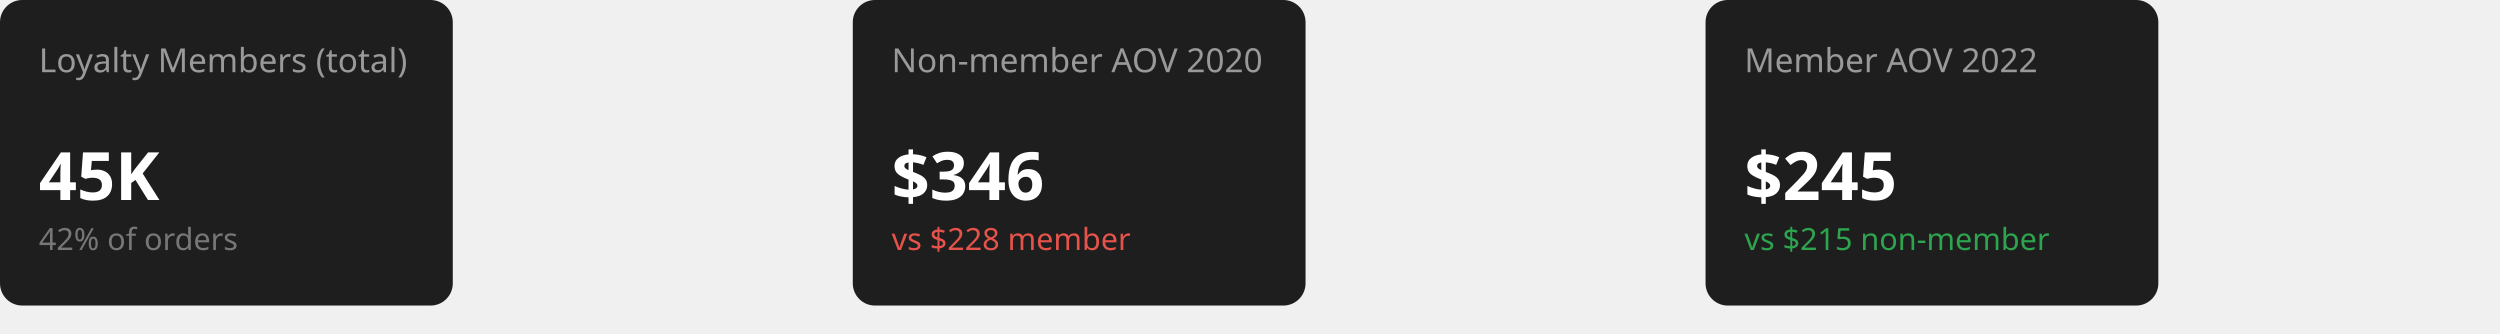
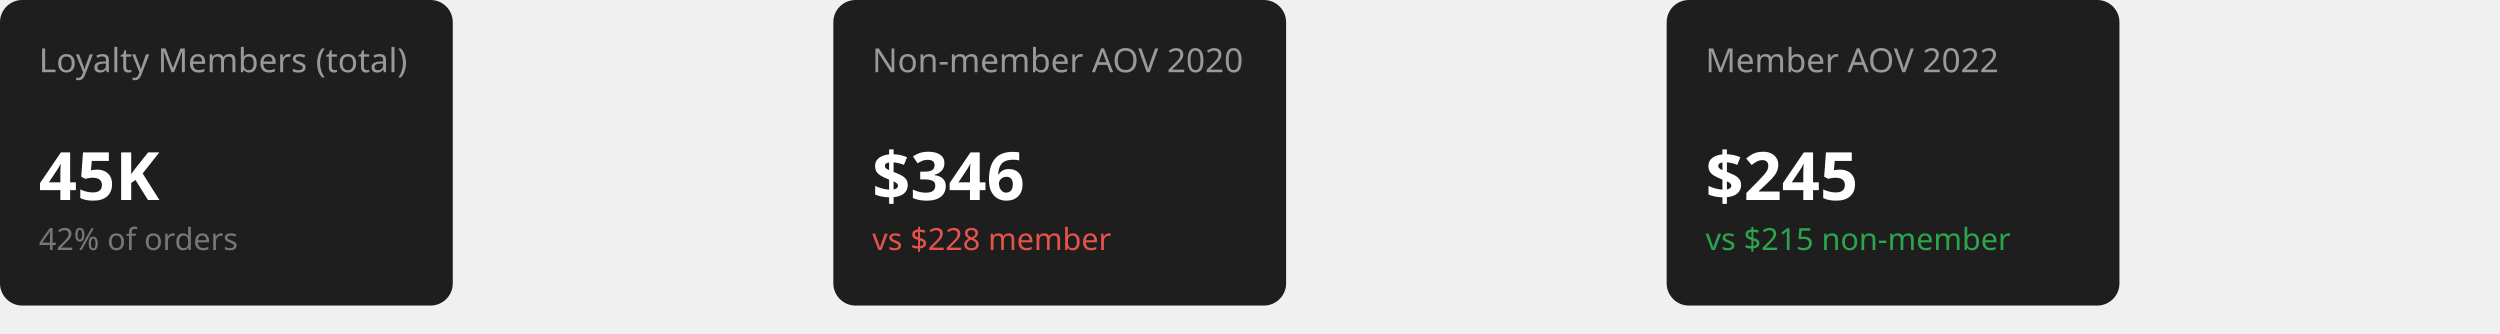
<svg xmlns="http://www.w3.org/2000/svg" width="100%" viewBox="0 0 900 120" role="img">
  <rect x="0" y="0" width="163" height="110" rx="8" fill="#1e1e1e" />
  <text x="14" y="26" font-family="sans-serif" font-size="12" fill="#999">Loyalty Members (total)</text>
  <text x="14" y="72" font-family="sans-serif" font-size="24" font-weight="600" fill="#ffffff">45K</text>
  <text x="14" y="90" font-family="sans-serif" font-size="11" fill="#777">42% of orders</text>
-   <rect x="307" y="0" width="163" height="110" rx="8" fill="#1e1e1e" />
-   <text x="321" y="26" font-family="sans-serif" font-size="12" fill="#999">Non-member AOV 2020</text>
-   <text x="321" y="72" font-family="sans-serif" font-size="24" font-weight="600" fill="#ffffff">$346</text>
-   <text x="321" y="90" font-family="sans-serif" font-size="11" fill="#E5534B">vs $228 member</text>
-   <rect x="614" y="0" width="163" height="110" rx="8" fill="#1e1e1e" />
-   <text x="628" y="26" font-family="sans-serif" font-size="12" fill="#999">Member AOV 2022</text>
-   <text x="628" y="72" font-family="sans-serif" font-size="24" font-weight="600" fill="#ffffff">$245</text>
-   <text x="628" y="90" font-family="sans-serif" font-size="11" fill="#2DA44E">vs $215 non-member</text>
+   <rect x="300" y="0" width="163" height="110" rx="8" fill="#1e1e1e" />
+   <text x="314" y="26" font-family="sans-serif" font-size="12" fill="#999">Non-member AOV 2020</text>
+   <text x="314" y="72" font-family="sans-serif" font-size="24" font-weight="600" fill="#ffffff">$346</text>
+   <text x="314" y="90" font-family="sans-serif" font-size="11" fill="#E5534B">vs $228 member</text>
+   <rect x="600" y="0" width="163" height="110" rx="8" fill="#1e1e1e" />
+   <text x="614" y="26" font-family="sans-serif" font-size="12" fill="#999">Member AOV 2022</text>
+   <text x="614" y="72" font-family="sans-serif" font-size="24" font-weight="600" fill="#ffffff">$245</text>
+   <text x="614" y="90" font-family="sans-serif" font-size="11" fill="#2DA44E">vs $215 non-member</text>
</svg>
